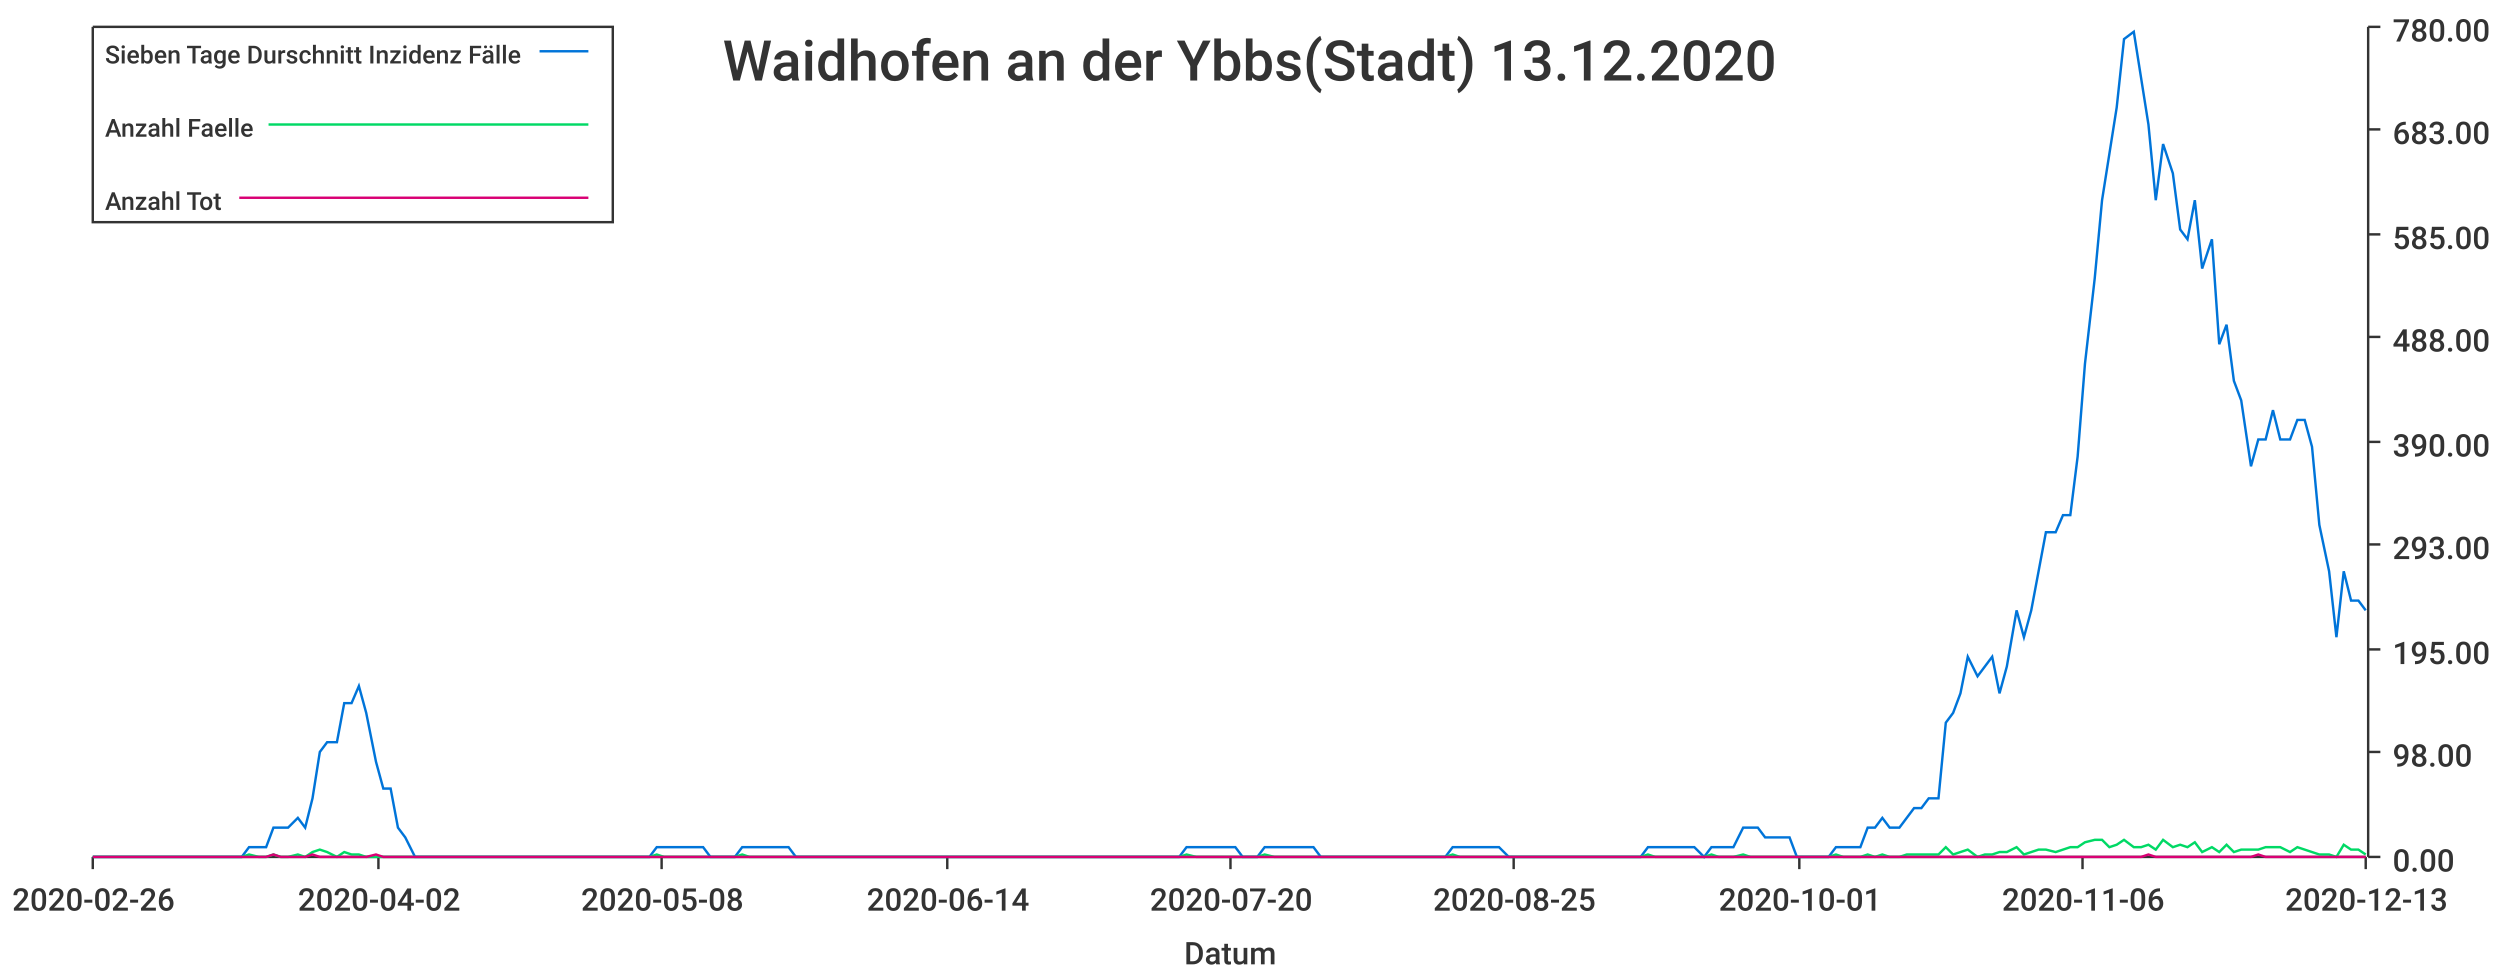
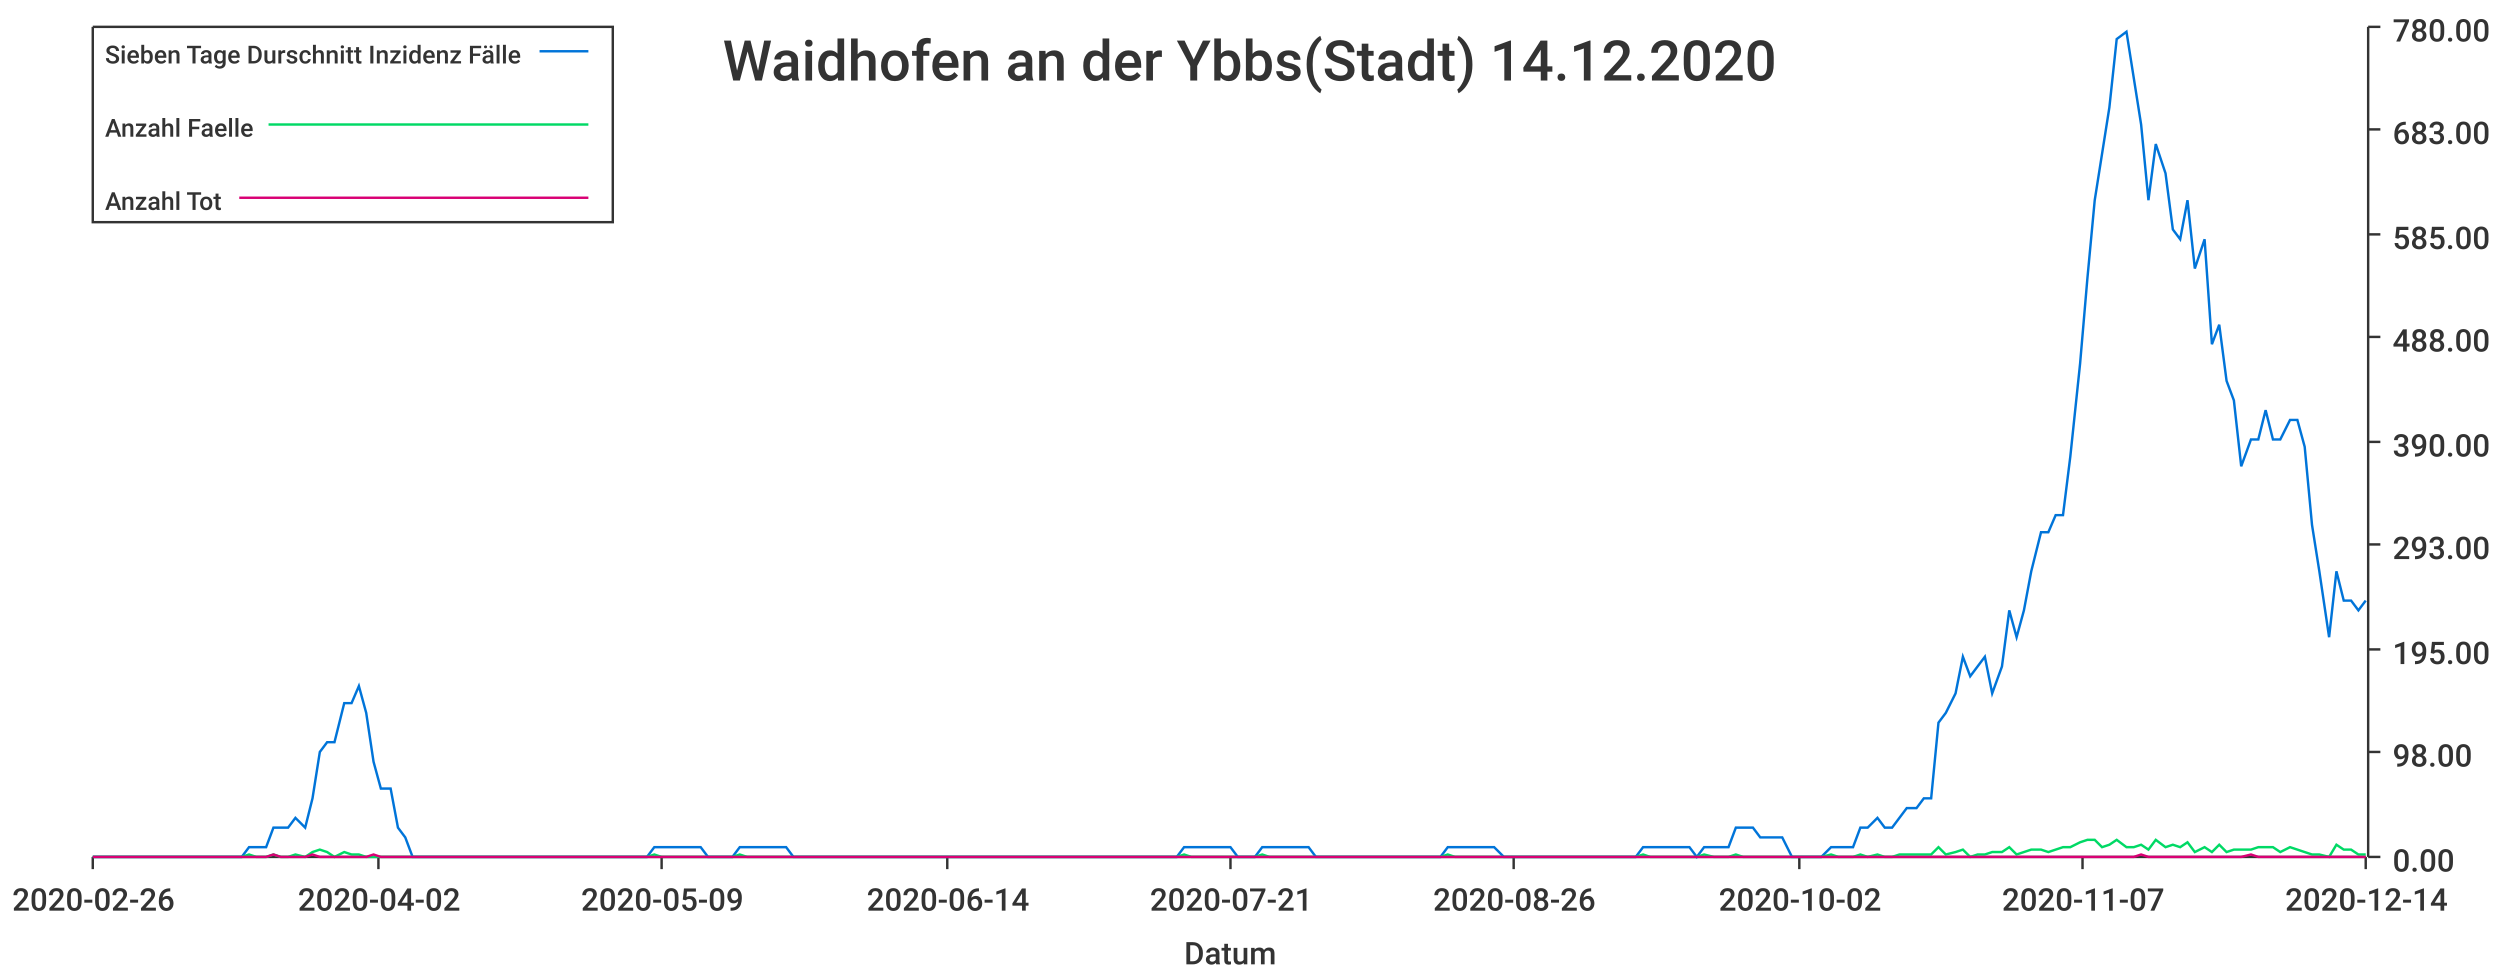
<svg xmlns="http://www.w3.org/2000/svg" width="1024" height="400">\n<path d="M 0 0 L 1024 0 L 1024 400 L 0 400 L 0 0" style="stroke-width:0;stroke:rgba(255,255,255,1.0);fill:rgba(255,255,255,1.0)" />
  <path d="M 38 11 L 969 11 L 969 351 L 38 351 L 38 11" style="stroke-width:0;stroke:rgba(255,255,255,1.0);fill:rgba(255,255,255,1.0)" />
  <path d="M 38 351 L 969 351" style="stroke-width:1;stroke:rgba(51,51,51,1.0);fill:none" />
  <path d="M 38 351 L 38 356" style="stroke-width:1;stroke:rgba(51,51,51,1.0);fill:none" />
  <text x="5" y="373" style="stroke-width:0;stroke:none;fill:rgba(51,51,51,1.0);font-size:12.8px;font-family:'Roboto Medium',sans-serif">2020-02-26</text>
  <path d="M 155 351 L 155 356" style="stroke-width:1;stroke:rgba(51,51,51,1.0);fill:none" />
  <text x="122" y="373" style="stroke-width:0;stroke:none;fill:rgba(51,51,51,1.0);font-size:12.8px;font-family:'Roboto Medium',sans-serif">2020-04-02</text>
  <path d="M 271 351 L 271 356" style="stroke-width:1;stroke:rgba(51,51,51,1.0);fill:none" />
-   <text x="238" y="373" style="stroke-width:0;stroke:none;fill:rgba(51,51,51,1.0);font-size:12.8px;font-family:'Roboto Medium',sans-serif">2020-05-08</text>
+   <text x="238" y="373" style="stroke-width:0;stroke:none;fill:rgba(51,51,51,1.0);font-size:12.8px;font-family:'Roboto Medium',sans-serif">2020-05-09</text>
  <path d="M 388 351 L 388 356" style="stroke-width:1;stroke:rgba(51,51,51,1.0);fill:none" />
  <text x="355" y="373" style="stroke-width:0;stroke:none;fill:rgba(51,51,51,1.0);font-size:12.8px;font-family:'Roboto Medium',sans-serif">2020-06-14</text>
  <path d="M 504 351 L 504 356" style="stroke-width:1;stroke:rgba(51,51,51,1.0);fill:none" />
-   <text x="471" y="373" style="stroke-width:0;stroke:none;fill:rgba(51,51,51,1.0);font-size:12.8px;font-family:'Roboto Medium',sans-serif">2020-07-20</text>
+   <text x="471" y="373" style="stroke-width:0;stroke:none;fill:rgba(51,51,51,1.0);font-size:12.8px;font-family:'Roboto Medium',sans-serif">2020-07-21</text>
  <path d="M 620 351 L 620 356" style="stroke-width:1;stroke:rgba(51,51,51,1.0);fill:none" />
-   <text x="587" y="373" style="stroke-width:0;stroke:none;fill:rgba(51,51,51,1.0);font-size:12.8px;font-family:'Roboto Medium',sans-serif">2020-08-25</text>
+   <text x="587" y="373" style="stroke-width:0;stroke:none;fill:rgba(51,51,51,1.0);font-size:12.8px;font-family:'Roboto Medium',sans-serif">2020-08-26</text>
  <path d="M 737 351 L 737 356" style="stroke-width:1;stroke:rgba(51,51,51,1.0);fill:none" />
-   <text x="704" y="373" style="stroke-width:0;stroke:none;fill:rgba(51,51,51,1.0);font-size:12.8px;font-family:'Roboto Medium',sans-serif">2020-10-01</text>
+   <text x="704" y="373" style="stroke-width:0;stroke:none;fill:rgba(51,51,51,1.0);font-size:12.8px;font-family:'Roboto Medium',sans-serif">2020-10-02</text>
  <path d="M 853 351 L 853 356" style="stroke-width:1;stroke:rgba(51,51,51,1.0);fill:none" />
-   <text x="820" y="373" style="stroke-width:0;stroke:none;fill:rgba(51,51,51,1.0);font-size:12.8px;font-family:'Roboto Medium',sans-serif">2020-11-06</text>
+   <text x="820" y="373" style="stroke-width:0;stroke:none;fill:rgba(51,51,51,1.0);font-size:12.8px;font-family:'Roboto Medium',sans-serif">2020-11-07</text>
  <path d="M 969 351 L 969 356" style="stroke-width:1;stroke:rgba(51,51,51,1.0);fill:none" />
-   <text x="936" y="373" style="stroke-width:0;stroke:none;fill:rgba(51,51,51,1.0);font-size:12.8px;font-family:'Roboto Medium',sans-serif">2020-12-13</text>
+   <text x="936" y="373" style="stroke-width:0;stroke:none;fill:rgba(51,51,51,1.0);font-size:12.8px;font-family:'Roboto Medium',sans-serif">2020-12-14</text>
  <text x="485" y="395" style="stroke-width:0;stroke:none;fill:rgba(51,51,51,1.0);font-size:12.8px;font-family:'Roboto Medium',sans-serif">Datum</text>
  <path d="M 970 351 L 970 11" style="stroke-width:1;stroke:rgba(51,51,51,1.0);fill:none" />
  <path d="M 970 351 L 975 351" style="stroke-width:1;stroke:rgba(51,51,51,1.0);fill:none" />
  <text x="980" y="357" style="stroke-width:0;stroke:none;fill:rgba(51,51,51,1.0);font-size:12.8px;font-family:'Roboto Medium',sans-serif">0.00</text>
  <path d="M 970 308 L 975 308" style="stroke-width:1;stroke:rgba(51,51,51,1.0);fill:none" />
  <text x="980" y="314" style="stroke-width:0;stroke:none;fill:rgba(51,51,51,1.0);font-size:12.8px;font-family:'Roboto Medium',sans-serif">98.00</text>
  <path d="M 970 266 L 975 266" style="stroke-width:1;stroke:rgba(51,51,51,1.0);fill:none" />
  <text x="980" y="272" style="stroke-width:0;stroke:none;fill:rgba(51,51,51,1.0);font-size:12.8px;font-family:'Roboto Medium',sans-serif">195.00</text>
  <path d="M 970 223 L 975 223" style="stroke-width:1;stroke:rgba(51,51,51,1.0);fill:none" />
  <text x="980" y="229" style="stroke-width:0;stroke:none;fill:rgba(51,51,51,1.0);font-size:12.8px;font-family:'Roboto Medium',sans-serif">293.00</text>
  <path d="M 970 181 L 975 181" style="stroke-width:1;stroke:rgba(51,51,51,1.0);fill:none" />
  <text x="980" y="187" style="stroke-width:0;stroke:none;fill:rgba(51,51,51,1.0);font-size:12.8px;font-family:'Roboto Medium',sans-serif">390.00</text>
  <path d="M 970 138 L 975 138" style="stroke-width:1;stroke:rgba(51,51,51,1.0);fill:none" />
  <text x="980" y="144" style="stroke-width:0;stroke:none;fill:rgba(51,51,51,1.0);font-size:12.8px;font-family:'Roboto Medium',sans-serif">488.00</text>
  <path d="M 970 96 L 975 96" style="stroke-width:1;stroke:rgba(51,51,51,1.0);fill:none" />
  <text x="980" y="102" style="stroke-width:0;stroke:none;fill:rgba(51,51,51,1.0);font-size:12.8px;font-family:'Roboto Medium',sans-serif">585.00</text>
  <path d="M 970 53 L 975 53" style="stroke-width:1;stroke:rgba(51,51,51,1.0);fill:none" />
  <text x="980" y="59" style="stroke-width:0;stroke:none;fill:rgba(51,51,51,1.0);font-size:12.8px;font-family:'Roboto Medium',sans-serif">683.00</text>
  <path d="M 970 11 L 975 11" style="stroke-width:1;stroke:rgba(51,51,51,1.0);fill:none" />
  <text x="980" y="17" style="stroke-width:0;stroke:none;fill:rgba(51,51,51,1.0);font-size:12.8px;font-family:'Roboto Medium',sans-serif">780.00</text>
-   <path d="M 38 351 L 42 351 L 45 351 L 48 351 L 51 351 L 54 351 L 58 351 L 61 351 L 64 351 L 67 351 L 70 351 L 74 351 L 77 351 L 80 351 L 83 351 L 86 351 L 90 351 L 93 351 L 96 351 L 99 351 L 102 347 L 106 347 L 109 347 L 112 339 L 115 339 L 118 339 L 122 335 L 125 339 L 128 327 L 131 308 L 134 304 L 138 304 L 141 288 L 144 288 L 147 281 L 150 292 L 154 312 L 157 323 L 160 323 L 163 339 L 166 343 L 170 351 L 173 351 L 176 351 L 179 351 L 182 351 L 186 351 L 189 351 L 192 351 L 195 351 L 198 351 L 202 351 L 205 351 L 208 351 L 211 351 L 214 351 L 218 351 L 221 351 L 224 351 L 227 351 L 230 351 L 234 351 L 237 351 L 240 351 L 243 351 L 246 351 L 250 351 L 253 351 L 256 351 L 259 351 L 262 351 L 266 351 L 269 347 L 272 347 L 275 347 L 278 347 L 282 347 L 285 347 L 288 347 L 291 351 L 294 351 L 298 351 L 301 351 L 304 347 L 307 347 L 310 347 L 314 347 L 317 347 L 320 347 L 323 347 L 326 351 L 330 351 L 333 351 L 336 351 L 339 351 L 342 351 L 346 351 L 349 351 L 352 351 L 355 351 L 358 351 L 362 351 L 365 351 L 368 351 L 371 351 L 374 351 L 378 351 L 381 351 L 384 351 L 387 351 L 390 351 L 394 351 L 397 351 L 400 351 L 403 351 L 406 351 L 410 351 L 413 351 L 416 351 L 419 351 L 422 351 L 426 351 L 429 351 L 432 351 L 435 351 L 438 351 L 442 351 L 445 351 L 448 351 L 451 351 L 454 351 L 458 351 L 461 351 L 464 351 L 467 351 L 470 351 L 474 351 L 477 351 L 480 351 L 483 351 L 486 347 L 490 347 L 493 347 L 496 347 L 499 347 L 502 347 L 506 347 L 509 351 L 512 351 L 515 351 L 518 347 L 522 347 L 525 347 L 528 347 L 531 347 L 534 347 L 538 347 L 541 351 L 544 351 L 547 351 L 550 351 L 554 351 L 557 351 L 560 351 L 563 351 L 566 351 L 570 351 L 573 351 L 576 351 L 579 351 L 582 351 L 586 351 L 589 351 L 592 351 L 595 347 L 598 347 L 602 347 L 605 347 L 608 347 L 611 347 L 614 347 L 618 351 L 621 351 L 624 351 L 627 351 L 630 351 L 634 351 L 637 351 L 640 351 L 643 351 L 646 351 L 650 351 L 653 351 L 656 351 L 659 351 L 662 351 L 666 351 L 669 351 L 672 351 L 675 347 L 678 347 L 682 347 L 685 347 L 688 347 L 691 347 L 694 347 L 698 351 L 701 347 L 704 347 L 707 347 L 710 347 L 714 339 L 717 339 L 720 339 L 723 343 L 726 343 L 730 343 L 733 343 L 736 351 L 739 351 L 742 351 L 746 351 L 749 351 L 752 347 L 755 347 L 758 347 L 762 347 L 765 339 L 768 339 L 771 335 L 774 339 L 778 339 L 781 335 L 784 331 L 787 331 L 790 327 L 794 327 L 797 296 L 800 292 L 803 284 L 806 269 L 810 277 L 813 273 L 816 269 L 819 284 L 822 273 L 826 250 L 829 261 L 832 250 L 835 234 L 838 218 L 842 218 L 845 211 L 848 211 L 851 187 L 854 149 L 858 114 L 861 82 L 864 63 L 867 44 L 870 16 L 874 13 L 877 32 L 880 51 L 883 82 L 886 59 L 890 71 L 893 94 L 896 98 L 899 82 L 902 110 L 906 98 L 909 141 L 912 133 L 915 156 L 918 164 L 922 191 L 925 180 L 928 180 L 931 168 L 934 180 L 938 180 L 941 172 L 944 172 L 947 183 L 950 215 L 954 234 L 957 261 L 960 234 L 963 246 L 966 246 L 969 250" style="stroke-width:1;stroke:rgba(0,116,217,1.0);fill:none" />
-   <path d="M 38 351 L 42 351 L 45 351 L 48 351 L 51 351 L 54 351 L 58 351 L 61 351 L 64 351 L 67 351 L 70 351 L 74 351 L 77 351 L 80 351 L 83 351 L 86 351 L 90 351 L 93 351 L 96 351 L 99 351 L 102 350 L 106 351 L 109 351 L 112 350 L 115 351 L 118 351 L 122 350 L 125 351 L 128 349 L 131 348 L 134 349 L 138 351 L 141 349 L 144 350 L 147 350 L 150 351 L 154 351 L 157 351 L 160 351 L 163 351 L 166 351 L 170 351 L 173 351 L 176 351 L 179 351 L 182 351 L 186 351 L 189 351 L 192 351 L 195 351 L 198 351 L 202 351 L 205 351 L 208 351 L 211 351 L 214 351 L 218 351 L 221 351 L 224 351 L 227 351 L 230 351 L 234 351 L 237 351 L 240 351 L 243 351 L 246 351 L 250 351 L 253 351 L 256 351 L 259 351 L 262 351 L 266 351 L 269 350 L 272 351 L 275 351 L 278 351 L 282 351 L 285 351 L 288 351 L 291 351 L 294 351 L 298 351 L 301 351 L 304 350 L 307 351 L 310 351 L 314 351 L 317 351 L 320 351 L 323 351 L 326 351 L 330 351 L 333 351 L 336 351 L 339 351 L 342 351 L 346 351 L 349 351 L 352 351 L 355 351 L 358 351 L 362 351 L 365 351 L 368 351 L 371 351 L 374 351 L 378 351 L 381 351 L 384 351 L 387 351 L 390 351 L 394 351 L 397 351 L 400 351 L 403 351 L 406 351 L 410 351 L 413 351 L 416 351 L 419 351 L 422 351 L 426 351 L 429 351 L 432 351 L 435 351 L 438 351 L 442 351 L 445 351 L 448 351 L 451 351 L 454 351 L 458 351 L 461 351 L 464 351 L 467 351 L 470 351 L 474 351 L 477 351 L 480 351 L 483 351 L 486 350 L 490 351 L 493 351 L 496 351 L 499 351 L 502 351 L 506 351 L 509 351 L 512 351 L 515 351 L 518 350 L 522 351 L 525 351 L 528 351 L 531 351 L 534 351 L 538 351 L 541 351 L 544 351 L 547 351 L 550 351 L 554 351 L 557 351 L 560 351 L 563 351 L 566 351 L 570 351 L 573 351 L 576 351 L 579 351 L 582 351 L 586 351 L 589 351 L 592 351 L 595 350 L 598 351 L 602 351 L 605 351 L 608 351 L 611 351 L 614 351 L 618 351 L 621 351 L 624 351 L 627 351 L 630 351 L 634 351 L 637 351 L 640 351 L 643 351 L 646 351 L 650 351 L 653 351 L 656 351 L 659 351 L 662 351 L 666 351 L 669 351 L 672 351 L 675 350 L 678 351 L 682 351 L 685 351 L 688 351 L 691 351 L 694 351 L 698 351 L 701 350 L 704 351 L 707 351 L 710 351 L 714 350 L 717 351 L 720 351 L 723 351 L 726 351 L 730 351 L 733 351 L 736 351 L 739 351 L 742 351 L 746 351 L 749 351 L 752 350 L 755 351 L 758 351 L 762 351 L 765 350 L 768 351 L 771 350 L 774 351 L 778 351 L 781 350 L 784 350 L 787 350 L 790 350 L 794 350 L 797 347 L 800 350 L 803 349 L 806 348 L 810 351 L 813 350 L 816 350 L 819 349 L 822 349 L 826 347 L 829 350 L 832 349 L 835 348 L 838 348 L 842 349 L 845 348 L 848 347 L 851 347 L 854 345 L 858 344 L 861 344 L 864 347 L 867 346 L 870 344 L 874 347 L 877 347 L 880 346 L 883 348 L 886 344 L 890 347 L 893 346 L 896 347 L 899 345 L 902 349 L 906 347 L 909 349 L 912 346 L 915 349 L 918 348 L 922 348 L 925 348 L 928 347 L 931 347 L 934 347 L 938 349 L 941 347 L 944 348 L 947 349 L 950 350 L 954 350 L 957 351 L 960 346 L 963 348 L 966 348 L 969 350" style="stroke-width:1;stroke:rgba(0,217,101,1.0);fill:none" />
-   <path d="M 38 351 L 42 351 L 45 351 L 48 351 L 51 351 L 54 351 L 58 351 L 61 351 L 64 351 L 67 351 L 70 351 L 74 351 L 77 351 L 80 351 L 83 351 L 86 351 L 90 351 L 93 351 L 96 351 L 99 351 L 102 351 L 106 351 L 109 351 L 112 350 L 115 351 L 118 351 L 122 351 L 125 351 L 128 350 L 131 351 L 134 351 L 138 351 L 141 351 L 144 351 L 147 351 L 150 351 L 154 350 L 157 351 L 160 351 L 163 351 L 166 351 L 170 351 L 173 351 L 176 351 L 179 351 L 182 351 L 186 351 L 189 351 L 192 351 L 195 351 L 198 351 L 202 351 L 205 351 L 208 351 L 211 351 L 214 351 L 218 351 L 221 351 L 224 351 L 227 351 L 230 351 L 234 351 L 237 351 L 240 351 L 243 351 L 246 351 L 250 351 L 253 351 L 256 351 L 259 351 L 262 351 L 266 351 L 269 351 L 272 351 L 275 351 L 278 351 L 282 351 L 285 351 L 288 351 L 291 351 L 294 351 L 298 351 L 301 351 L 304 351 L 307 351 L 310 351 L 314 351 L 317 351 L 320 351 L 323 351 L 326 351 L 330 351 L 333 351 L 336 351 L 339 351 L 342 351 L 346 351 L 349 351 L 352 351 L 355 351 L 358 351 L 362 351 L 365 351 L 368 351 L 371 351 L 374 351 L 378 351 L 381 351 L 384 351 L 387 351 L 390 351 L 394 351 L 397 351 L 400 351 L 403 351 L 406 351 L 410 351 L 413 351 L 416 351 L 419 351 L 422 351 L 426 351 L 429 351 L 432 351 L 435 351 L 438 351 L 442 351 L 445 351 L 448 351 L 451 351 L 454 351 L 458 351 L 461 351 L 464 351 L 467 351 L 470 351 L 474 351 L 477 351 L 480 351 L 483 351 L 486 351 L 490 351 L 493 351 L 496 351 L 499 351 L 502 351 L 506 351 L 509 351 L 512 351 L 515 351 L 518 351 L 522 351 L 525 351 L 528 351 L 531 351 L 534 351 L 538 351 L 541 351 L 544 351 L 547 351 L 550 351 L 554 351 L 557 351 L 560 351 L 563 351 L 566 351 L 570 351 L 573 351 L 576 351 L 579 351 L 582 351 L 586 351 L 589 351 L 592 351 L 595 351 L 598 351 L 602 351 L 605 351 L 608 351 L 611 351 L 614 351 L 618 351 L 621 351 L 624 351 L 627 351 L 630 351 L 634 351 L 637 351 L 640 351 L 643 351 L 646 351 L 650 351 L 653 351 L 656 351 L 659 351 L 662 351 L 666 351 L 669 351 L 672 351 L 675 351 L 678 351 L 682 351 L 685 351 L 688 351 L 691 351 L 694 351 L 698 351 L 701 351 L 704 351 L 707 351 L 710 351 L 714 351 L 717 351 L 720 351 L 723 351 L 726 351 L 730 351 L 733 351 L 736 351 L 739 351 L 742 351 L 746 351 L 749 351 L 752 351 L 755 351 L 758 351 L 762 351 L 765 351 L 768 351 L 771 351 L 774 351 L 778 351 L 781 351 L 784 351 L 787 351 L 790 351 L 794 351 L 797 351 L 800 351 L 803 351 L 806 351 L 810 351 L 813 351 L 816 351 L 819 351 L 822 351 L 826 351 L 829 351 L 832 351 L 835 351 L 838 351 L 842 351 L 845 351 L 848 351 L 851 351 L 854 351 L 858 351 L 861 351 L 864 351 L 867 351 L 870 351 L 874 351 L 877 351 L 880 350 L 883 351 L 886 351 L 890 351 L 893 351 L 896 351 L 899 351 L 902 351 L 906 351 L 909 351 L 912 351 L 915 351 L 918 351 L 922 351 L 925 350 L 928 351 L 931 351 L 934 351 L 938 351 L 941 351 L 944 351 L 947 351 L 950 351 L 954 351 L 957 351 L 960 351 L 963 351 L 966 351 L 969 351" style="stroke-width:1;stroke:rgba(217,0,116,1.0);fill:none" />
-   <text x="296" y="33" style="stroke-width:0;stroke:none;fill:rgba(51,51,51,1.0);font-size:23.0px;font-family:'Roboto Medium',sans-serif">Waidhofen an der Ybbs(Stadt) 13.12.2020</text>
+   <path d="M 38 351 L 42 351 L 45 351 L 48 351 L 51 351 L 54 351 L 58 351 L 61 351 L 64 351 L 67 351 L 70 351 L 74 351 L 77 351 L 80 351 L 83 351 L 86 351 L 90 351 L 93 351 L 96 351 L 99 351 L 102 347 L 105 347 L 109 347 L 112 339 L 115 339 L 118 339 L 121 335 L 125 339 L 128 327 L 131 308 L 134 304 L 137 304 L 141 288 L 144 288 L 147 281 L 150 292 L 153 312 L 156 323 L 160 323 L 163 339 L 166 343 L 169 351 L 172 351 L 176 351 L 179 351 L 182 351 L 185 351 L 188 351 L 192 351 L 195 351 L 198 351 L 201 351 L 204 351 L 207 351 L 211 351 L 214 351 L 217 351 L 220 351 L 223 351 L 227 351 L 230 351 L 233 351 L 236 351 L 239 351 L 243 351 L 246 351 L 249 351 L 252 351 L 255 351 L 258 351 L 262 351 L 265 351 L 268 347 L 271 347 L 274 347 L 278 347 L 281 347 L 284 347 L 287 347 L 290 351 L 294 351 L 297 351 L 300 351 L 303 347 L 306 347 L 310 347 L 313 347 L 316 347 L 319 347 L 322 347 L 325 351 L 329 351 L 332 351 L 335 351 L 338 351 L 341 351 L 345 351 L 348 351 L 351 351 L 354 351 L 357 351 L 361 351 L 364 351 L 367 351 L 370 351 L 373 351 L 376 351 L 380 351 L 383 351 L 386 351 L 389 351 L 392 351 L 396 351 L 399 351 L 402 351 L 405 351 L 408 351 L 412 351 L 415 351 L 418 351 L 421 351 L 424 351 L 427 351 L 431 351 L 434 351 L 437 351 L 440 351 L 443 351 L 447 351 L 450 351 L 453 351 L 456 351 L 459 351 L 463 351 L 466 351 L 469 351 L 472 351 L 475 351 L 478 351 L 482 351 L 485 347 L 488 347 L 491 347 L 494 347 L 498 347 L 501 347 L 504 347 L 507 351 L 510 351 L 514 351 L 517 347 L 520 347 L 523 347 L 526 347 L 530 347 L 533 347 L 536 347 L 539 351 L 542 351 L 545 351 L 549 351 L 552 351 L 555 351 L 558 351 L 561 351 L 565 351 L 568 351 L 571 351 L 574 351 L 577 351 L 581 351 L 584 351 L 587 351 L 590 351 L 593 347 L 596 347 L 600 347 L 603 347 L 606 347 L 609 347 L 612 347 L 616 351 L 619 351 L 622 351 L 625 351 L 628 351 L 632 351 L 635 351 L 638 351 L 641 351 L 644 351 L 647 351 L 651 351 L 654 351 L 657 351 L 660 351 L 663 351 L 667 351 L 670 351 L 673 347 L 676 347 L 679 347 L 683 347 L 686 347 L 689 347 L 692 347 L 695 351 L 698 347 L 702 347 L 705 347 L 708 347 L 711 339 L 714 339 L 718 339 L 721 343 L 724 343 L 727 343 L 730 343 L 734 351 L 737 351 L 740 351 L 743 351 L 746 351 L 750 347 L 753 347 L 756 347 L 759 347 L 762 339 L 765 339 L 769 335 L 772 339 L 775 339 L 778 335 L 781 331 L 785 331 L 788 327 L 791 327 L 794 296 L 797 292 L 801 284 L 804 269 L 807 277 L 810 273 L 813 269 L 816 284 L 820 273 L 823 250 L 826 261 L 829 250 L 832 234 L 836 218 L 839 218 L 842 211 L 845 211 L 848 187 L 852 149 L 855 114 L 858 82 L 861 63 L 864 44 L 867 16 L 871 13 L 874 32 L 877 51 L 880 82 L 883 59 L 887 71 L 890 94 L 893 98 L 896 82 L 899 110 L 903 98 L 906 141 L 909 133 L 912 156 L 915 164 L 918 191 L 922 180 L 925 180 L 928 168 L 931 180 L 934 180 L 938 172 L 941 172 L 944 183 L 947 215 L 950 234 L 954 261 L 957 234 L 960 246 L 963 246 L 966 250 L 969 246" style="stroke-width:1;stroke:rgba(0,116,217,1.0);fill:none" />
+   <path d="M 38 351 L 42 351 L 45 351 L 48 351 L 51 351 L 54 351 L 58 351 L 61 351 L 64 351 L 67 351 L 70 351 L 74 351 L 77 351 L 80 351 L 83 351 L 86 351 L 90 351 L 93 351 L 96 351 L 99 351 L 102 350 L 105 351 L 109 351 L 112 350 L 115 351 L 118 351 L 121 350 L 125 351 L 128 349 L 131 348 L 134 349 L 137 351 L 141 349 L 144 350 L 147 350 L 150 351 L 153 351 L 156 351 L 160 351 L 163 351 L 166 351 L 169 351 L 172 351 L 176 351 L 179 351 L 182 351 L 185 351 L 188 351 L 192 351 L 195 351 L 198 351 L 201 351 L 204 351 L 207 351 L 211 351 L 214 351 L 217 351 L 220 351 L 223 351 L 227 351 L 230 351 L 233 351 L 236 351 L 239 351 L 243 351 L 246 351 L 249 351 L 252 351 L 255 351 L 258 351 L 262 351 L 265 351 L 268 350 L 271 351 L 274 351 L 278 351 L 281 351 L 284 351 L 287 351 L 290 351 L 294 351 L 297 351 L 300 351 L 303 350 L 306 351 L 310 351 L 313 351 L 316 351 L 319 351 L 322 351 L 325 351 L 329 351 L 332 351 L 335 351 L 338 351 L 341 351 L 345 351 L 348 351 L 351 351 L 354 351 L 357 351 L 361 351 L 364 351 L 367 351 L 370 351 L 373 351 L 376 351 L 380 351 L 383 351 L 386 351 L 389 351 L 392 351 L 396 351 L 399 351 L 402 351 L 405 351 L 408 351 L 412 351 L 415 351 L 418 351 L 421 351 L 424 351 L 427 351 L 431 351 L 434 351 L 437 351 L 440 351 L 443 351 L 447 351 L 450 351 L 453 351 L 456 351 L 459 351 L 463 351 L 466 351 L 469 351 L 472 351 L 475 351 L 478 351 L 482 351 L 485 350 L 488 351 L 491 351 L 494 351 L 498 351 L 501 351 L 504 351 L 507 351 L 510 351 L 514 351 L 517 350 L 520 351 L 523 351 L 526 351 L 530 351 L 533 351 L 536 351 L 539 351 L 542 351 L 545 351 L 549 351 L 552 351 L 555 351 L 558 351 L 561 351 L 565 351 L 568 351 L 571 351 L 574 351 L 577 351 L 581 351 L 584 351 L 587 351 L 590 351 L 593 350 L 596 351 L 600 351 L 603 351 L 606 351 L 609 351 L 612 351 L 616 351 L 619 351 L 622 351 L 625 351 L 628 351 L 632 351 L 635 351 L 638 351 L 641 351 L 644 351 L 647 351 L 651 351 L 654 351 L 657 351 L 660 351 L 663 351 L 667 351 L 670 351 L 673 350 L 676 351 L 679 351 L 683 351 L 686 351 L 689 351 L 692 351 L 695 351 L 698 350 L 702 351 L 705 351 L 708 351 L 711 350 L 714 351 L 718 351 L 721 351 L 724 351 L 727 351 L 730 351 L 734 351 L 737 351 L 740 351 L 743 351 L 746 351 L 750 350 L 753 351 L 756 351 L 759 351 L 762 350 L 765 351 L 769 350 L 772 351 L 775 351 L 778 350 L 781 350 L 785 350 L 788 350 L 791 350 L 794 347 L 797 350 L 801 349 L 804 348 L 807 351 L 810 350 L 813 350 L 816 349 L 820 349 L 823 347 L 826 350 L 829 349 L 832 348 L 836 348 L 839 349 L 842 348 L 845 347 L 848 347 L 852 345 L 855 344 L 858 344 L 861 347 L 864 346 L 867 344 L 871 347 L 874 347 L 877 346 L 880 348 L 883 344 L 887 347 L 890 346 L 893 347 L 896 345 L 899 349 L 903 347 L 906 349 L 909 346 L 912 349 L 915 348 L 918 348 L 922 348 L 925 347 L 928 347 L 931 347 L 934 349 L 938 347 L 941 348 L 944 349 L 947 350 L 950 350 L 954 351 L 957 346 L 960 348 L 963 348 L 966 350 L 969 350" style="stroke-width:1;stroke:rgba(0,217,101,1.0);fill:none" />
+   <path d="M 38 351 L 42 351 L 45 351 L 48 351 L 51 351 L 54 351 L 58 351 L 61 351 L 64 351 L 67 351 L 70 351 L 74 351 L 77 351 L 80 351 L 83 351 L 86 351 L 90 351 L 93 351 L 96 351 L 99 351 L 102 351 L 105 351 L 109 351 L 112 350 L 115 351 L 118 351 L 121 351 L 125 351 L 128 350 L 131 351 L 134 351 L 137 351 L 141 351 L 144 351 L 147 351 L 150 351 L 153 350 L 156 351 L 160 351 L 163 351 L 166 351 L 169 351 L 172 351 L 176 351 L 179 351 L 182 351 L 185 351 L 188 351 L 192 351 L 195 351 L 198 351 L 201 351 L 204 351 L 207 351 L 211 351 L 214 351 L 217 351 L 220 351 L 223 351 L 227 351 L 230 351 L 233 351 L 236 351 L 239 351 L 243 351 L 246 351 L 249 351 L 252 351 L 255 351 L 258 351 L 262 351 L 265 351 L 268 351 L 271 351 L 274 351 L 278 351 L 281 351 L 284 351 L 287 351 L 290 351 L 294 351 L 297 351 L 300 351 L 303 351 L 306 351 L 310 351 L 313 351 L 316 351 L 319 351 L 322 351 L 325 351 L 329 351 L 332 351 L 335 351 L 338 351 L 341 351 L 345 351 L 348 351 L 351 351 L 354 351 L 357 351 L 361 351 L 364 351 L 367 351 L 370 351 L 373 351 L 376 351 L 380 351 L 383 351 L 386 351 L 389 351 L 392 351 L 396 351 L 399 351 L 402 351 L 405 351 L 408 351 L 412 351 L 415 351 L 418 351 L 421 351 L 424 351 L 427 351 L 431 351 L 434 351 L 437 351 L 440 351 L 443 351 L 447 351 L 450 351 L 453 351 L 456 351 L 459 351 L 463 351 L 466 351 L 469 351 L 472 351 L 475 351 L 478 351 L 482 351 L 485 351 L 488 351 L 491 351 L 494 351 L 498 351 L 501 351 L 504 351 L 507 351 L 510 351 L 514 351 L 517 351 L 520 351 L 523 351 L 526 351 L 530 351 L 533 351 L 536 351 L 539 351 L 542 351 L 545 351 L 549 351 L 552 351 L 555 351 L 558 351 L 561 351 L 565 351 L 568 351 L 571 351 L 574 351 L 577 351 L 581 351 L 584 351 L 587 351 L 590 351 L 593 351 L 596 351 L 600 351 L 603 351 L 606 351 L 609 351 L 612 351 L 616 351 L 619 351 L 622 351 L 625 351 L 628 351 L 632 351 L 635 351 L 638 351 L 641 351 L 644 351 L 647 351 L 651 351 L 654 351 L 657 351 L 660 351 L 663 351 L 667 351 L 670 351 L 673 351 L 676 351 L 679 351 L 683 351 L 686 351 L 689 351 L 692 351 L 695 351 L 698 351 L 702 351 L 705 351 L 708 351 L 711 351 L 714 351 L 718 351 L 721 351 L 724 351 L 727 351 L 730 351 L 734 351 L 737 351 L 740 351 L 743 351 L 746 351 L 750 351 L 753 351 L 756 351 L 759 351 L 762 351 L 765 351 L 769 351 L 772 351 L 775 351 L 778 351 L 781 351 L 785 351 L 788 351 L 791 351 L 794 351 L 797 351 L 801 351 L 804 351 L 807 351 L 810 351 L 813 351 L 816 351 L 820 351 L 823 351 L 826 351 L 829 351 L 832 351 L 836 351 L 839 351 L 842 351 L 845 351 L 848 351 L 852 351 L 855 351 L 858 351 L 861 351 L 864 351 L 867 351 L 871 351 L 874 351 L 877 350 L 880 351 L 883 351 L 887 351 L 890 351 L 893 351 L 896 351 L 899 351 L 903 351 L 906 351 L 909 351 L 912 351 L 915 351 L 918 351 L 922 350 L 925 351 L 928 351 L 931 351 L 934 351 L 938 351 L 941 351 L 944 351 L 947 351 L 950 351 L 954 351 L 957 351 L 960 351 L 963 351 L 966 351 L 969 351" style="stroke-width:1;stroke:rgba(217,0,116,1.0);fill:none" />
+   <text x="296" y="33" style="stroke-width:0;stroke:none;fill:rgba(51,51,51,1.0);font-size:23.0px;font-family:'Roboto Medium',sans-serif">Waidhofen an der Ybbs(Stadt) 14.12.2020</text>
  <path d="M 38 11 L 251 11 L 251 91 L 38 91 L 38 11" style="stroke-width:1;stroke:rgba(51,51,51,1.0);fill:rgba(255,255,255,1.0)" />
  <text x="43" y="26" style="stroke-width:0;stroke:none;fill:rgba(51,51,51,1.0);font-size:10.2px;font-family:'Roboto Medium',sans-serif">Sieben Tage Durschnitt Inzidenz Fälle</text>
  <path d="M 221 21 L 241 21" style="stroke-width:1;stroke:rgba(0,116,217,1.0);fill:none" />
  <text x="43" y="56" style="stroke-width:0;stroke:none;fill:rgba(51,51,51,1.0);font-size:10.2px;font-family:'Roboto Medium',sans-serif">Anzahl Faelle</text>
  <path d="M 110 51 L 241 51" style="stroke-width:1;stroke:rgba(0,217,101,1.0);fill:none" />
  <text x="43" y="86" style="stroke-width:0;stroke:none;fill:rgba(51,51,51,1.0);font-size:10.2px;font-family:'Roboto Medium',sans-serif">Anzahl Tot</text>
  <path d="M 98 81 L 241 81" style="stroke-width:1;stroke:rgba(217,0,116,1.0);fill:none" />
</svg>
